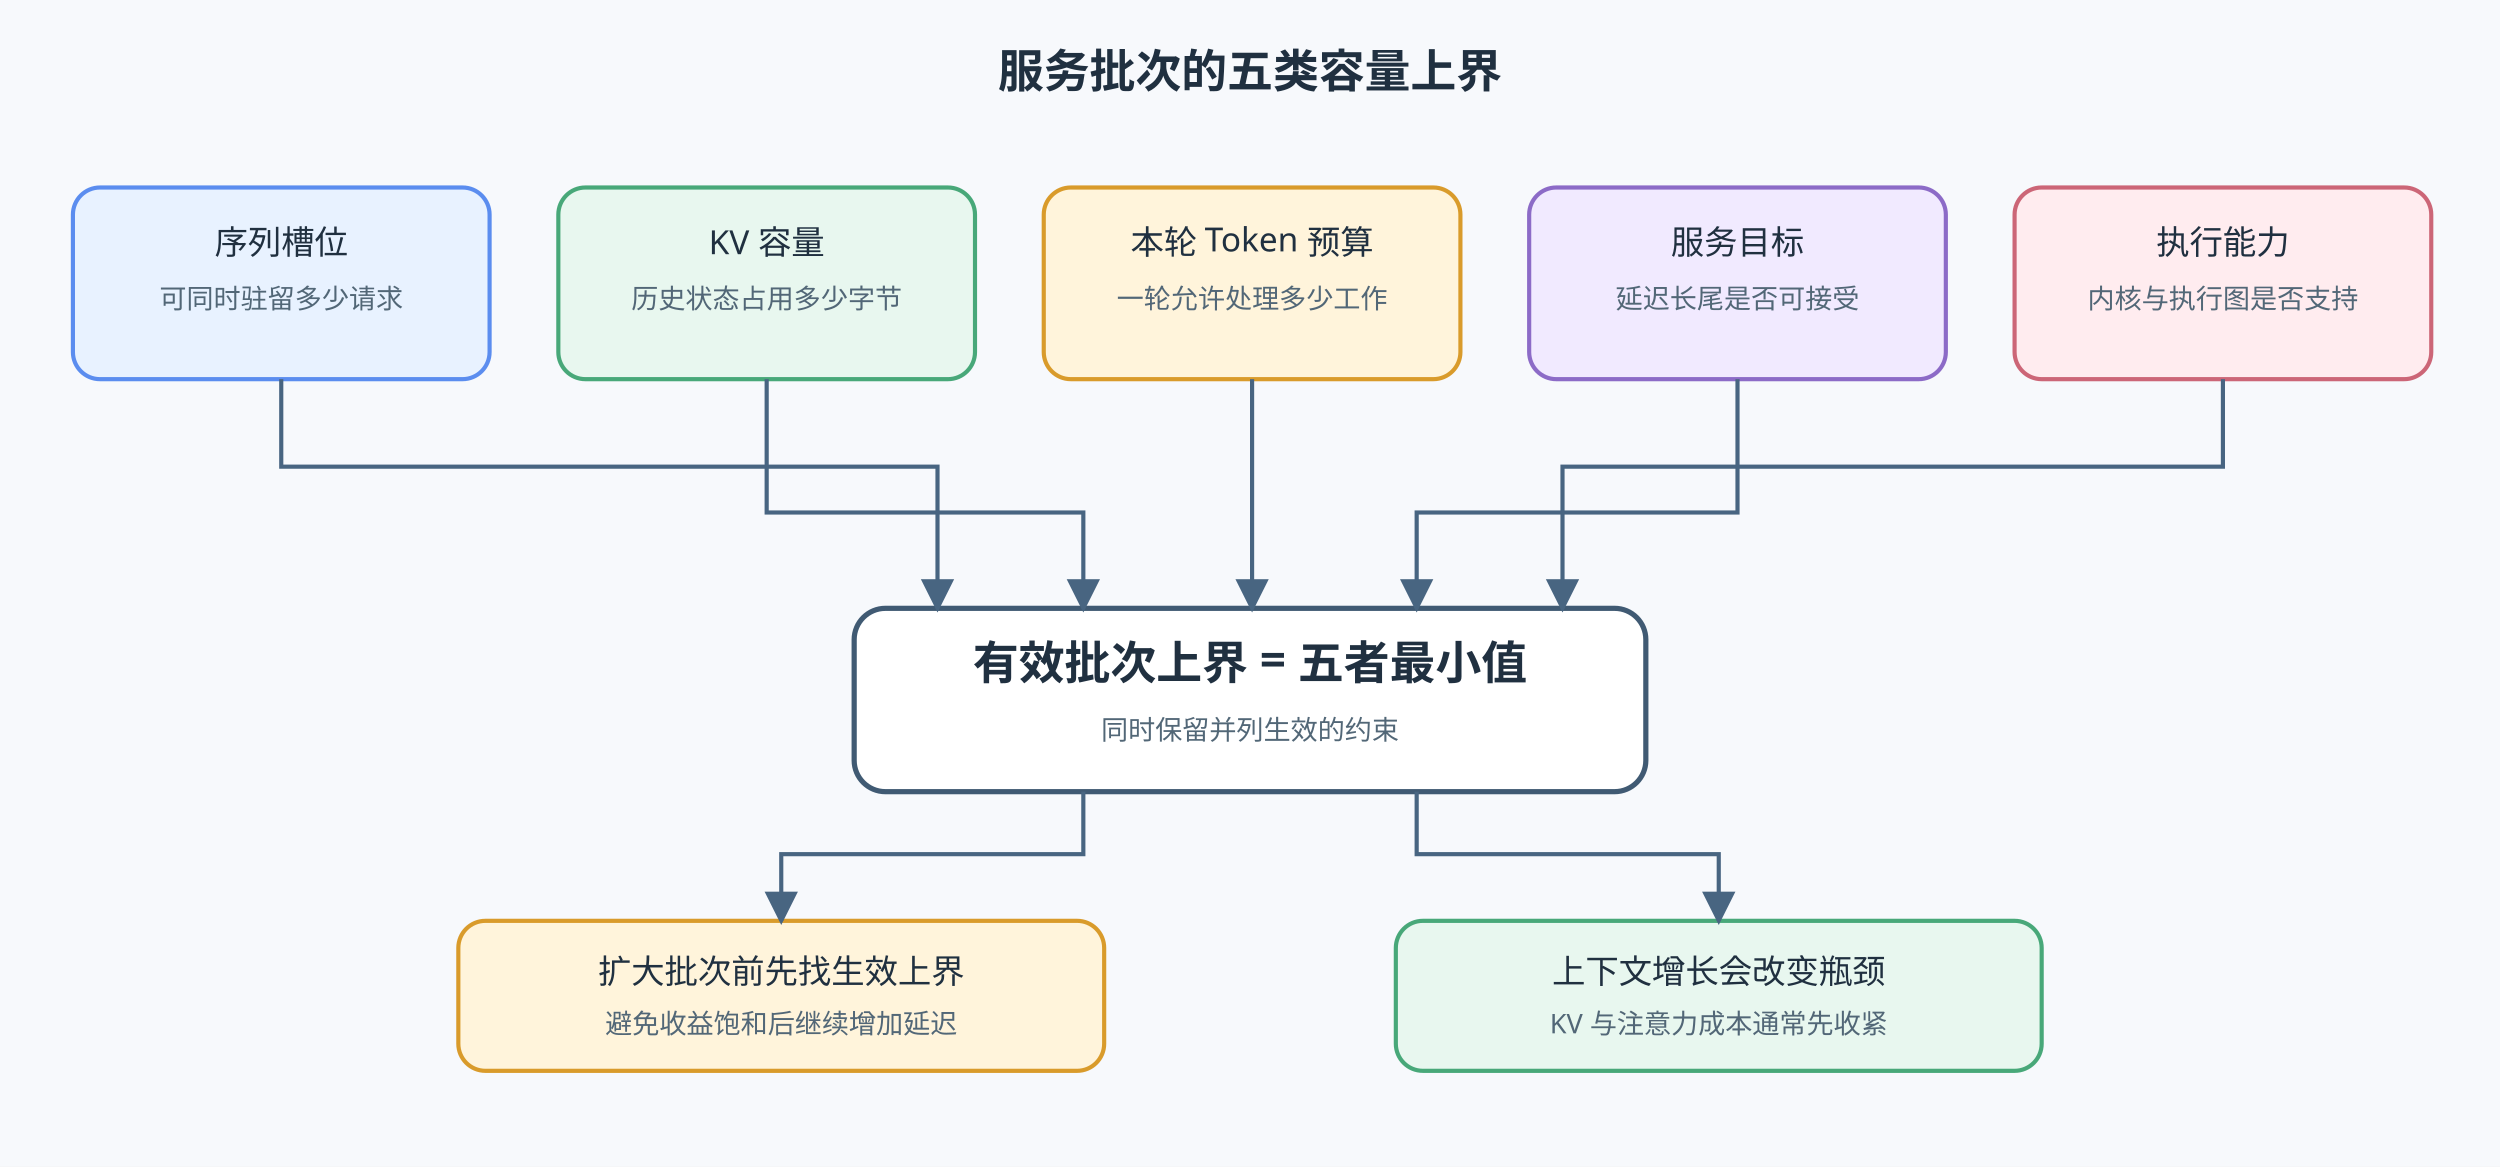
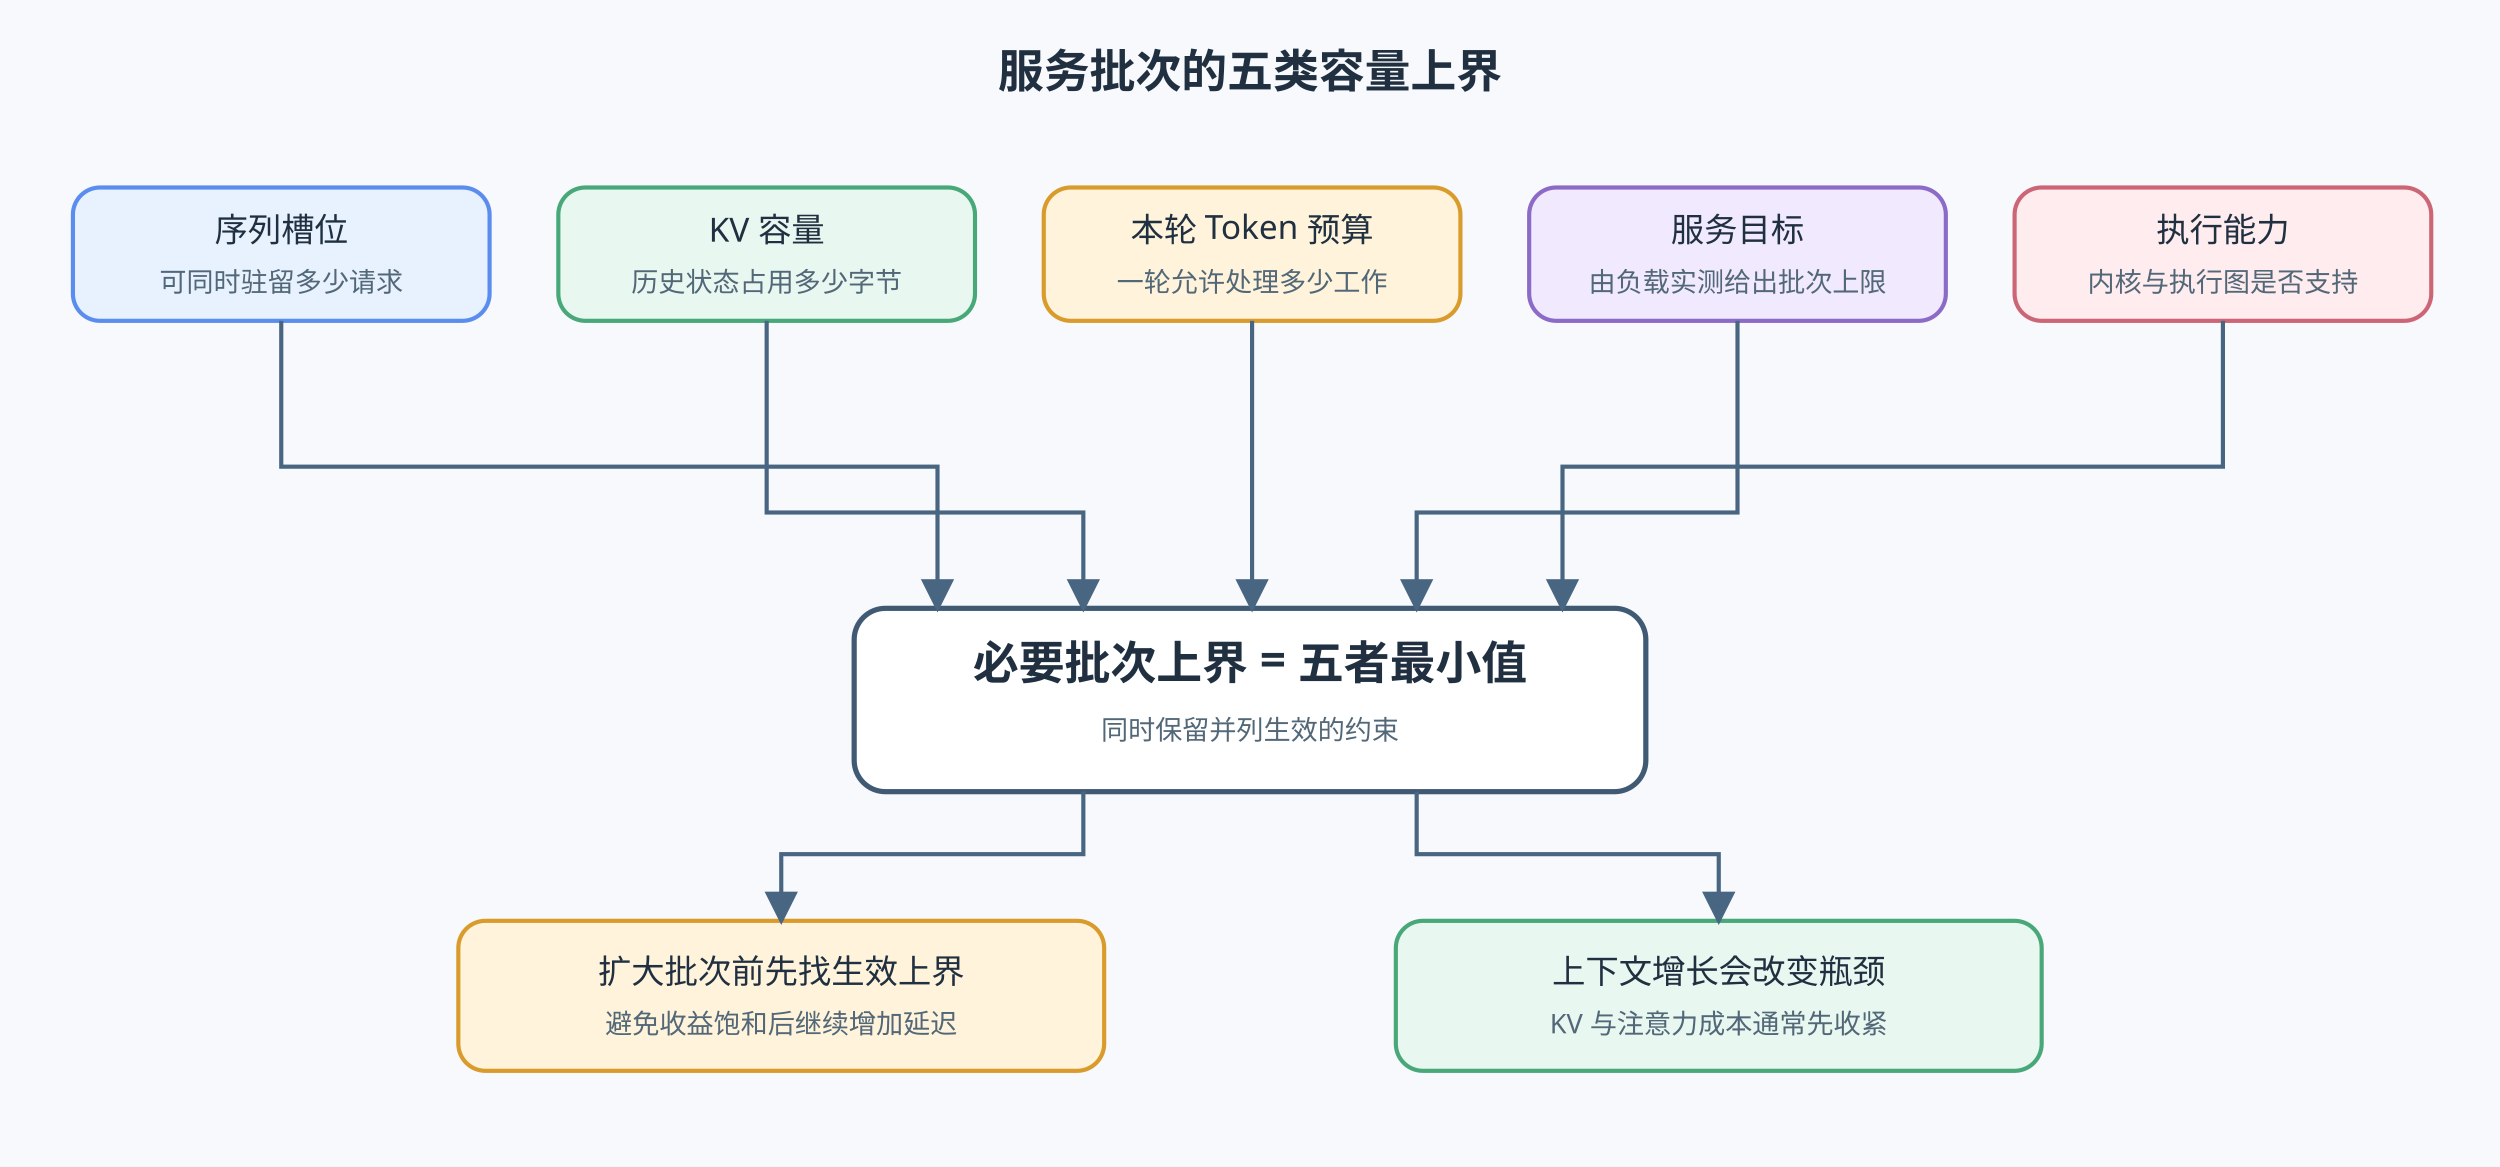
<svg xmlns="http://www.w3.org/2000/svg" width="1200" height="560" viewBox="0 0 1200 560" role="img" aria-labelledby="title desc">
  <defs>
    <marker id="a" markerWidth="8" markerHeight="8" refX="7" refY="4" orient="auto">
      <path d="M0 0L8 4L0 8Z" fill="#486581" />
    </marker>
    <style>.t{font-family:"Noto Sans SC","Microsoft YaHei",sans-serif;fill:#203040}.h{font-size:22px;font-weight:700}.b{font-size:16px}.s{font-size:13px;fill:#526777}.l{fill:none;stroke:#486581;stroke-width:2;marker-end:url(#a)}</style>
  </defs>
  <rect width="1200" height="560" fill="#f7f9fc" />
  <text x="600" y="42" text-anchor="middle" class="t h">服务批次的五类容量上界</text>
  <g>
-     <rect x="35" y="90" width="200" height="92" rx="13" fill="#e8f2ff" stroke="#5b8def" stroke-width="2" />
-     <text x="135" y="122" text-anchor="middle" class="t b">序列槽位</text>
-     <text x="135" y="148" text-anchor="middle" class="t s">可同时驻留多少请求</text>
-     <rect x="268" y="90" width="200" height="92" rx="13" fill="#e8f7ef" stroke="#48a879" stroke-width="2" />
-     <text x="368" y="122" text-anchor="middle" class="t b">KV 容量</text>
-     <text x="368" y="148" text-anchor="middle" class="t s">历史状态占用多少字节</text>
-     <rect x="501" y="90" width="200" height="92" rx="13" fill="#fff4db" stroke="#d99b2b" stroke-width="2" />
-     <text x="601" y="122" text-anchor="middle" class="t b">本轮 Token 预算</text>
-     <text x="601" y="148" text-anchor="middle" class="t s">一轮允许处理多少工作</text>
-     <rect x="734" y="90" width="200" height="92" rx="13" fill="#f1eaff" stroke="#8c6bc7" stroke-width="2" />
-     <text x="834" y="122" text-anchor="middle" class="t b">服务目标</text>
-     <text x="834" y="148" text-anchor="middle" class="t s">延迟长尾是否可接受</text>
-     <rect x="967" y="90" width="200" height="92" rx="13" fill="#ffecef" stroke="#cc6677" stroke-width="2" />
-     <text x="1067" y="122" text-anchor="middle" class="t b">执行能力</text>
-     <text x="1067" y="148" text-anchor="middle" class="t s">内核与执行图是否支持</text>
+     <rect x="35" y="90" width="200" height="64" rx="13" fill="#e8f2ff" stroke="#5b8def" stroke-width="2" />
+     <text x="135" y="116" text-anchor="middle" class="t b">序列槽位</text>
+     <text x="135" y="140" text-anchor="middle" class="t s">可同时驻留多少请求</text>
+     <rect x="268" y="90" width="200" height="64" rx="13" fill="#e8f7ef" stroke="#48a879" stroke-width="2" />
+     <text x="368" y="116" text-anchor="middle" class="t b">KV 容量</text>
+     <text x="368" y="140" text-anchor="middle" class="t s">历史状态占用多少字节</text>
+     <rect x="501" y="90" width="200" height="64" rx="13" fill="#fff4db" stroke="#d99b2b" stroke-width="2" />
+     <text x="601" y="116" text-anchor="middle" class="t b">本轮 Token 预算</text>
+     <text x="601" y="140" text-anchor="middle" class="t s">一轮允许处理多少工作</text>
+     <rect x="734" y="90" width="200" height="64" rx="13" fill="#f1eaff" stroke="#8c6bc7" stroke-width="2" />
+     <text x="834" y="116" text-anchor="middle" class="t b">服务目标</text>
+     <text x="834" y="140" text-anchor="middle" class="t s">由负载实测给出批次上限</text>
+     <rect x="967" y="90" width="200" height="64" rx="13" fill="#ffecef" stroke="#cc6677" stroke-width="2" />
+     <text x="1067" y="116" text-anchor="middle" class="t b">执行能力</text>
+     <text x="1067" y="140" text-anchor="middle" class="t s">内核与执行图是否支持</text>
  </g>
  <rect x="410" y="292" width="380" height="88" rx="15" fill="#fff" stroke="#405a73" stroke-width="2.5" />
-   <text x="600" y="326" text-anchor="middle" class="t h">有效批次上界 = 五者最小值</text>
+   <text x="600" y="326" text-anchor="middle" class="t h">必要批次上界 = 五者最小值</text>
  <text x="600" y="355" text-anchor="middle" class="t s">同时保留并列生效的约束</text>
-   <path d="M135 182V224H450V292" class="l" />
-   <path d="M368 182V246H520V292" class="l" />
-   <path d="M601 182V292" class="l" />
-   <path d="M834 182V246H680V292" class="l" />
-   <path d="M1067 182V224H750V292" class="l" />
+   <path d="M135 154V224H450V292" class="l" />
+   <path d="M368 154V246H520V292" class="l" />
+   <path d="M601 154V292" class="l" />
+   <path d="M834 154V246H680V292" class="l" />
+   <path d="M1067 154V224H750V292" class="l" />
  <rect x="220" y="442" width="310" height="72" rx="13" fill="#fff4db" stroke="#d99b2b" stroke-width="2" />
  <text x="375" y="472" text-anchor="middle" class="t b">扩大批次前先找生效上界</text>
  <text x="375" y="496" text-anchor="middle" class="t s">避免收益饱和后继续增加延迟</text>
  <rect x="670" y="442" width="310" height="72" rx="13" fill="#e8f7ef" stroke="#48a879" stroke-width="2" />
  <text x="825" y="472" text-anchor="middle" class="t b">上下文增长会改变瓶颈</text>
  <text x="825" y="496" text-anchor="middle" class="t s">KV 与注意力成本通常先收紧</text>
  <path d="M520 380V410H375V442" class="l" />
  <path d="M680 380V410H825V442" class="l" />
</svg>
